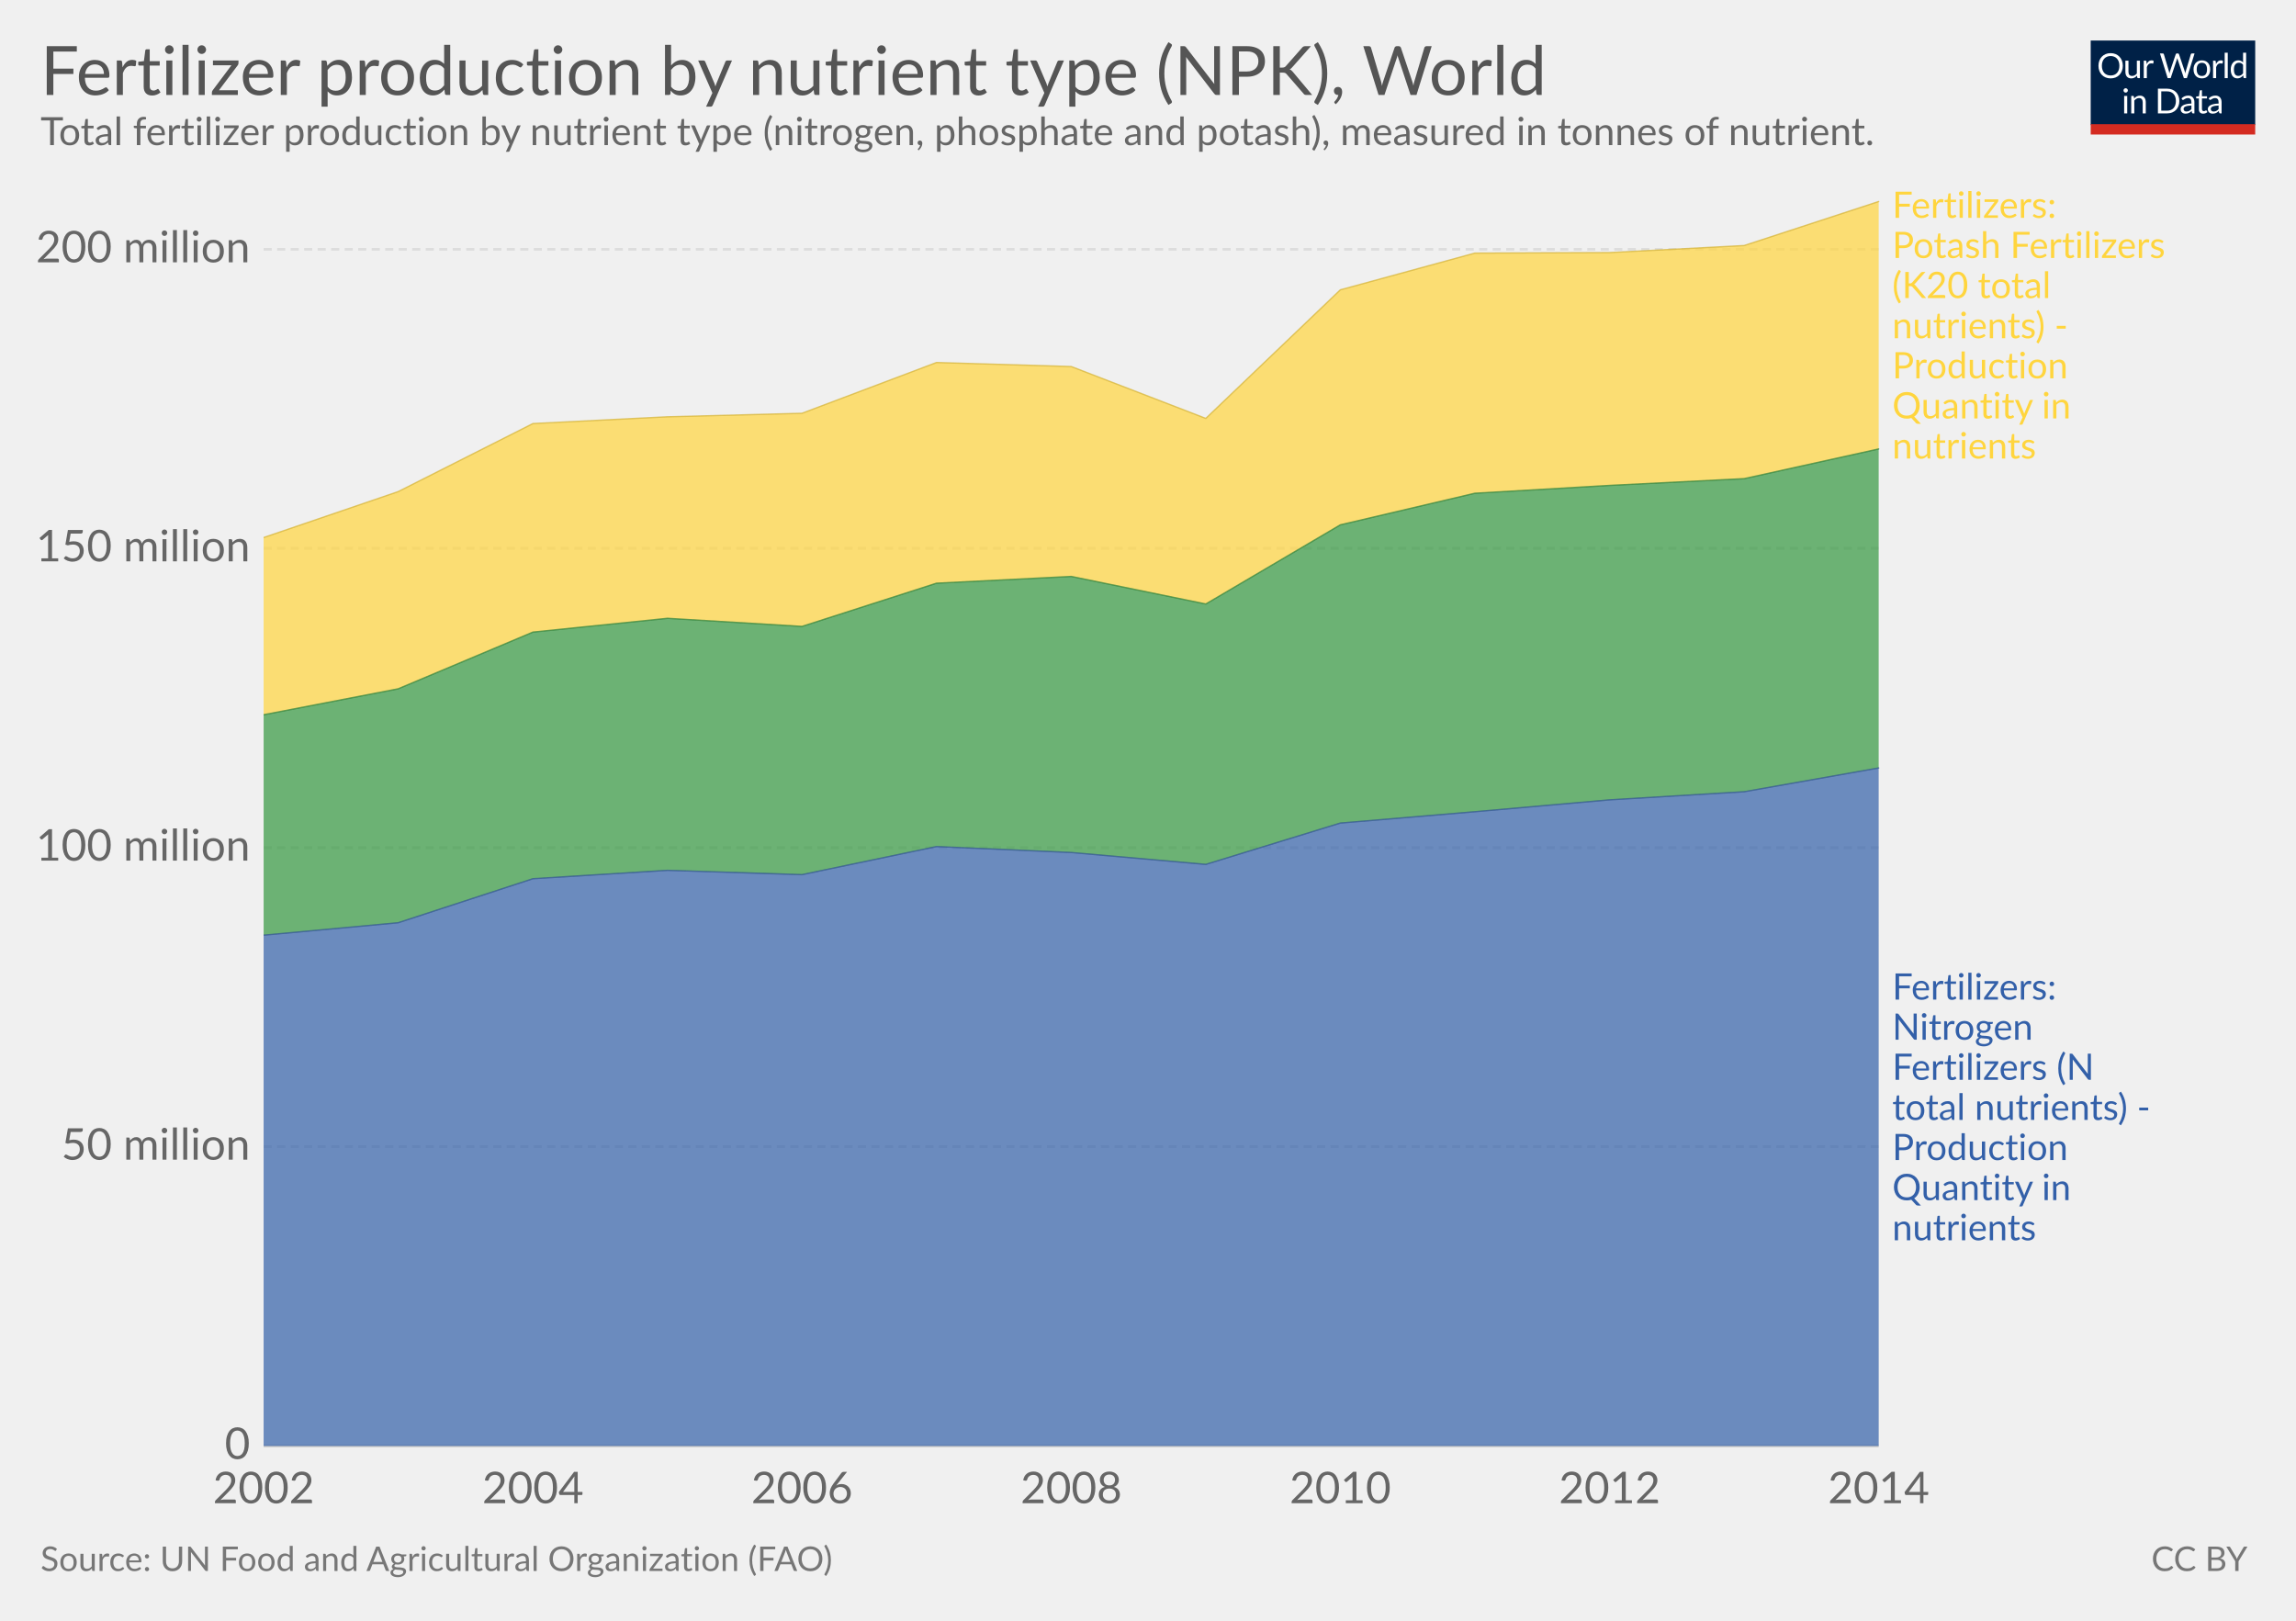
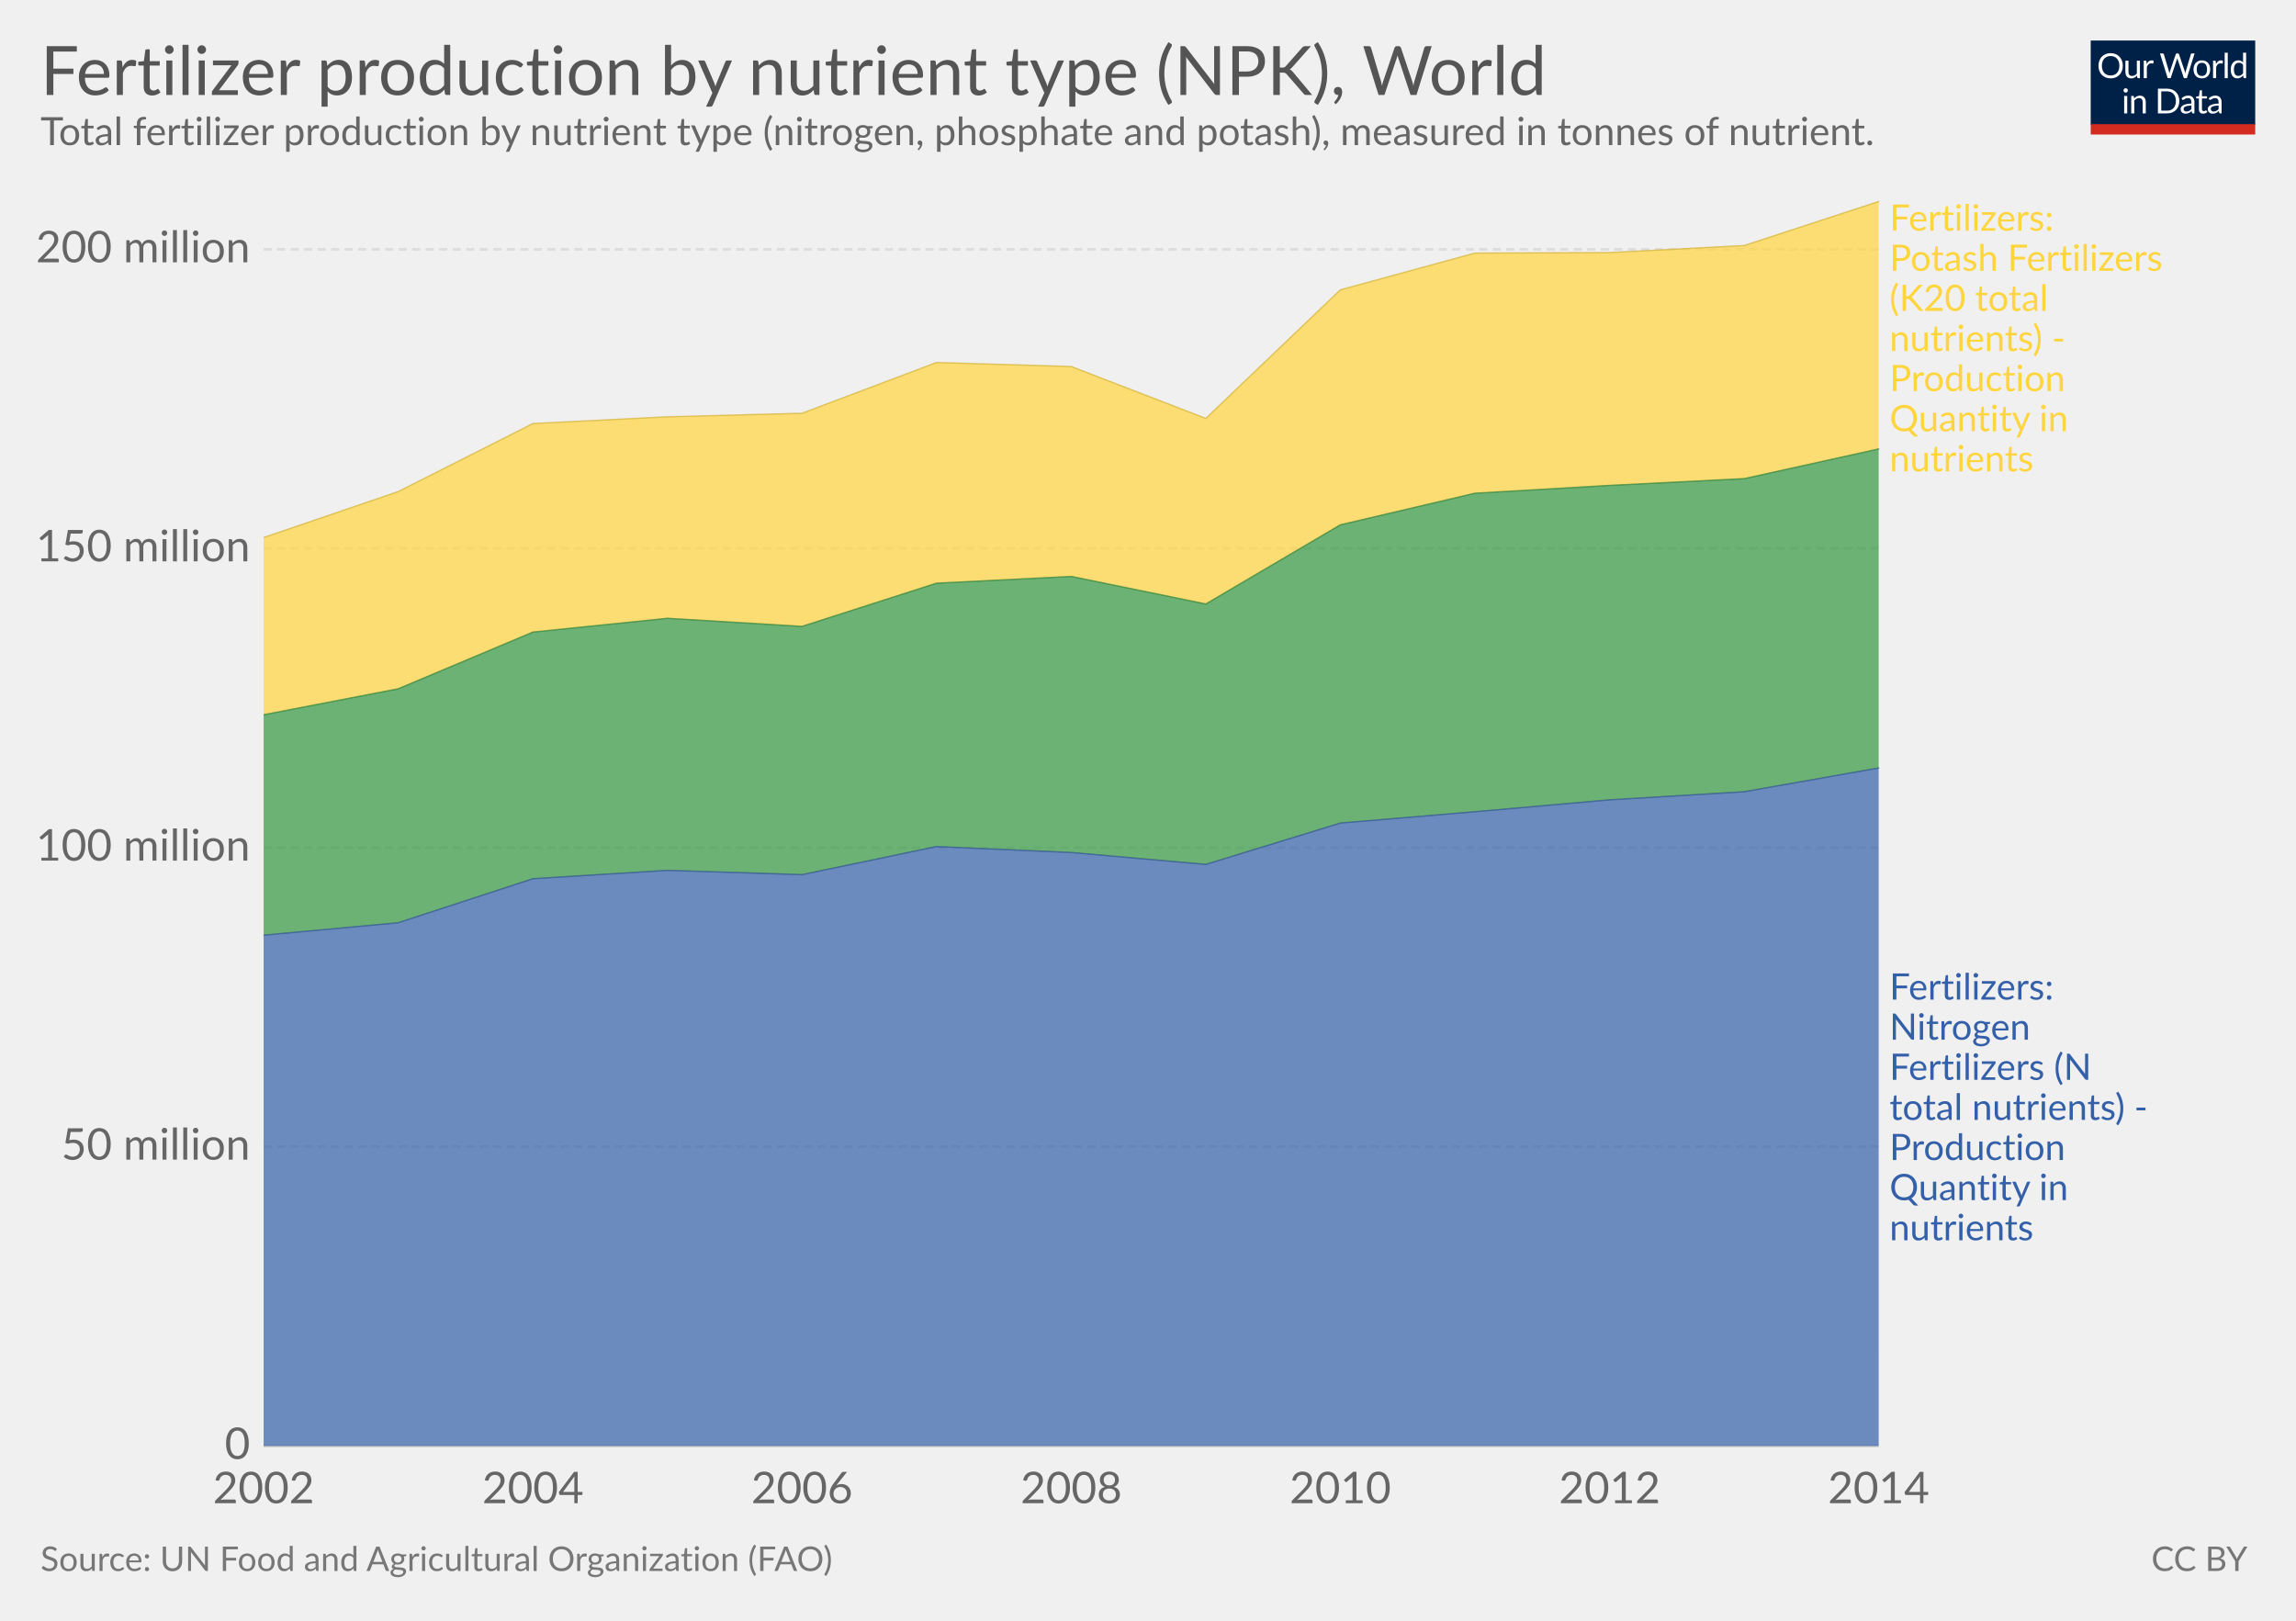
<svg xmlns="http://www.w3.org/2000/svg" version="1.1" style="font-family:Lato, 'Helvetica Neue', Helvetica, Arial, sans-serif;font-size:18px;background-color:white;text-rendering:optimizeLegibility;-webkit-font-smoothing:antialiased" width="850" height="600">
  <g class="HeaderView">
    <g transform="translate(774, 15) scale(0.29)">
      <svg width="210" height="120" viewBox="0 0 210 120" fill="none">
        <g clip-path="url(#clip0)">
          <path d="M0 0H210V107.89H0V0Z" fill="#002147" />
          <path d="M40.979 32.248C40.979 34.609 40.605 36.78 39.857 38.76C39.109 40.725 38.053 42.419 36.689 43.842C35.325 45.265 33.682 46.372 31.761 47.164C29.854 47.941 27.742 48.33 25.425 48.33C23.107 48.33 20.995 47.941 19.089 47.164C17.182 46.372 15.547 45.265 14.183 43.842C12.819 42.419 11.763 40.725 11.015 38.76C10.267 36.78 9.893 34.609 9.893 32.248C9.893 29.887 10.267 27.723 11.015 25.758C11.763 23.778 12.819 22.077 14.183 20.654C15.547 19.217 17.182 18.102 19.089 17.31C20.995 16.518 23.107 16.122 25.425 16.122C27.742 16.122 29.854 16.518 31.761 17.31C33.682 18.102 35.325 19.217 36.689 20.654C38.053 22.077 39.109 23.778 39.857 25.758C40.605 27.723 40.979 29.887 40.979 32.248ZM36.601 32.248C36.601 30.312 36.337 28.574 35.809 27.034C35.281 25.494 34.533 24.196 33.565 23.14C32.597 22.069 31.423 21.248 30.045 20.676C28.666 20.104 27.126 19.818 25.425 19.818C23.738 19.818 22.205 20.104 20.827 20.676C19.448 21.248 18.267 22.069 17.285 23.14C16.317 24.196 15.569 25.494 15.041 27.034C14.513 28.574 14.249 30.312 14.249 32.248C14.249 34.184 14.513 35.922 15.041 37.462C15.569 38.987 16.317 40.285 17.285 41.356C18.267 42.412 19.448 43.226 20.827 43.798C22.205 44.355 23.738 44.634 25.425 44.634C27.126 44.634 28.666 44.355 30.045 43.798C31.423 43.226 32.597 42.412 33.565 41.356C34.533 40.285 35.281 38.987 35.809 37.462C36.337 35.922 36.601 34.184 36.601 32.248ZM62.823 25.714V48H60.491C59.934 48 59.582 47.729 59.435 47.186L59.127 44.788C58.159 45.859 57.074 46.724 55.871 47.384C54.669 48.029 53.29 48.352 51.735 48.352C50.518 48.352 49.44 48.154 48.501 47.758C47.577 47.347 46.8 46.775 46.169 46.042C45.539 45.309 45.062 44.421 44.739 43.38C44.431 42.339 44.277 41.187 44.277 39.926V25.714H48.193V39.926C48.193 41.613 48.575 42.918 49.337 43.842C50.115 44.766 51.295 45.228 52.879 45.228C54.038 45.228 55.116 44.957 56.113 44.414C57.125 43.857 58.057 43.094 58.907 42.126V25.714H62.823ZM71.43 30.18C72.135 28.655 73 27.467 74.027 26.616C75.053 25.751 76.307 25.318 77.789 25.318C78.258 25.318 78.705 25.369 79.131 25.472C79.571 25.575 79.959 25.736 80.297 25.956L80.011 28.882C79.923 29.249 79.703 29.432 79.351 29.432C79.145 29.432 78.845 29.388 78.449 29.3C78.053 29.212 77.605 29.168 77.107 29.168C76.403 29.168 75.772 29.271 75.215 29.476C74.672 29.681 74.181 29.989 73.741 30.4C73.315 30.796 72.927 31.295 72.575 31.896C72.237 32.483 71.929 33.157 71.651 33.92V48H67.713V25.714H69.957C70.382 25.714 70.675 25.795 70.837 25.956C70.998 26.117 71.108 26.396 71.167 26.792L71.43 30.18ZM132.589 16.474L122.755 48H118.927L110.941 23.954C110.867 23.719 110.794 23.47 110.721 23.206C110.662 22.942 110.596 22.663 110.523 22.37C110.449 22.663 110.376 22.942 110.303 23.206C110.23 23.47 110.156 23.719 110.083 23.954L102.053 48H98.225L88.391 16.474H91.933C92.314 16.474 92.629 16.569 92.879 16.76C93.143 16.951 93.311 17.193 93.385 17.486L99.897 39.398C99.999 39.794 100.095 40.219 100.183 40.674C100.285 41.129 100.381 41.613 100.469 42.126C100.571 41.613 100.674 41.129 100.777 40.674C100.894 40.205 101.019 39.779 101.151 39.398L108.565 17.486C108.653 17.237 108.821 17.009 109.071 16.804C109.335 16.584 109.65 16.474 110.017 16.474H111.249C111.63 16.474 111.938 16.569 112.173 16.76C112.407 16.951 112.583 17.193 112.701 17.486L120.093 39.398C120.225 39.779 120.342 40.19 120.445 40.63C120.562 41.07 120.672 41.532 120.775 42.016C120.848 41.532 120.929 41.07 121.017 40.63C121.105 40.19 121.2 39.779 121.303 39.398L127.837 17.486C127.91 17.222 128.072 16.987 128.321 16.782C128.585 16.577 128.9 16.474 129.267 16.474H132.589ZM141.94 25.362C143.568 25.362 145.034 25.633 146.34 26.176C147.645 26.719 148.76 27.489 149.684 28.486C150.608 29.483 151.312 30.693 151.796 32.116C152.294 33.524 152.544 35.101 152.544 36.846C152.544 38.606 152.294 40.19 151.796 41.598C151.312 43.006 150.608 44.209 149.684 45.206C148.76 46.203 147.645 46.973 146.34 47.516C145.034 48.044 143.568 48.308 141.94 48.308C140.297 48.308 138.816 48.044 137.496 47.516C136.19 46.973 135.076 46.203 134.152 45.206C133.228 44.209 132.516 43.006 132.018 41.598C131.534 40.19 131.292 38.606 131.292 36.846C131.292 35.101 131.534 33.524 132.018 32.116C132.516 30.693 133.228 29.483 134.152 28.486C135.076 27.489 136.19 26.719 137.496 26.176C138.816 25.633 140.297 25.362 141.94 25.362ZM141.94 45.25C144.14 45.25 145.782 44.517 146.868 43.05C147.953 41.569 148.496 39.508 148.496 36.868C148.496 34.213 147.953 32.145 146.868 30.664C145.782 29.183 144.14 28.442 141.94 28.442C140.825 28.442 139.85 28.633 139.014 29.014C138.192 29.395 137.503 29.945 136.946 30.664C136.403 31.383 135.992 32.27 135.714 33.326C135.45 34.367 135.318 35.548 135.318 36.868C135.318 39.508 135.86 41.569 136.946 43.05C138.046 44.517 139.71 45.25 141.94 45.25ZM159.908 30.18C160.612 28.655 161.478 27.467 162.504 26.616C163.531 25.751 164.785 25.318 166.266 25.318C166.736 25.318 167.183 25.369 167.608 25.472C168.048 25.575 168.437 25.736 168.774 25.956L168.488 28.882C168.4 29.249 168.18 29.432 167.828 29.432C167.623 29.432 167.322 29.388 166.926 29.3C166.53 29.212 166.083 29.168 165.584 29.168C164.88 29.168 164.25 29.271 163.692 29.476C163.15 29.681 162.658 29.989 162.218 30.4C161.793 30.796 161.404 31.295 161.052 31.896C160.715 32.483 160.407 33.157 160.128 33.92V48H156.19V25.714H158.434C158.86 25.714 159.153 25.795 159.314 25.956C159.476 26.117 159.586 26.396 159.644 26.792L159.908 30.18ZM174.946 15.594V48H171.03V15.594H174.946ZM194.496 31.016C193.763 30.033 192.971 29.351 192.12 28.97C191.269 28.574 190.316 28.376 189.26 28.376C187.192 28.376 185.601 29.117 184.486 30.598C183.371 32.079 182.814 34.191 182.814 36.934C182.814 38.386 182.939 39.633 183.188 40.674C183.437 41.701 183.804 42.551 184.288 43.226C184.772 43.886 185.366 44.37 186.07 44.678C186.774 44.986 187.573 45.14 188.468 45.14C189.759 45.14 190.881 44.847 191.834 44.26C192.802 43.673 193.689 42.845 194.496 41.774V31.016ZM198.412 15.594V48H196.08C195.523 48 195.171 47.729 195.024 47.186L194.672 44.48C193.719 45.624 192.633 46.548 191.416 47.252C190.199 47.956 188.791 48.308 187.192 48.308C185.916 48.308 184.757 48.066 183.716 47.582C182.675 47.083 181.787 46.357 181.054 45.404C180.321 44.451 179.756 43.263 179.36 41.84C178.964 40.417 178.766 38.782 178.766 36.934C178.766 35.291 178.986 33.766 179.426 32.358C179.866 30.935 180.497 29.703 181.318 28.662C182.139 27.621 183.144 26.807 184.332 26.22C185.535 25.619 186.884 25.318 188.38 25.318C189.744 25.318 190.91 25.553 191.878 26.022C192.861 26.477 193.733 27.115 194.496 27.936V15.594H198.412ZM46.614 70.714V93H42.698V70.714H46.614ZM47.45 63.718C47.45 64.099 47.369 64.459 47.208 64.796C47.061 65.119 46.856 65.412 46.592 65.676C46.343 65.925 46.042 66.123 45.69 66.27C45.352 66.417 44.993 66.49 44.612 66.49C44.23 66.49 43.871 66.417 43.534 66.27C43.211 66.123 42.925 65.925 42.676 65.676C42.426 65.412 42.228 65.119 42.082 64.796C41.935 64.459 41.862 64.099 41.862 63.718C41.862 63.337 41.935 62.977 42.082 62.64C42.228 62.288 42.426 61.987 42.676 61.738C42.925 61.474 43.211 61.269 43.534 61.122C43.871 60.975 44.23 60.902 44.612 60.902C44.993 60.902 45.352 60.975 45.69 61.122C46.042 61.269 46.343 61.474 46.592 61.738C46.856 61.987 47.061 62.288 47.208 62.64C47.369 62.977 47.45 63.337 47.45 63.718ZM55.424 73.948C55.908 73.405 56.422 72.914 56.964 72.474C57.507 72.034 58.079 71.66 58.68 71.352C59.296 71.029 59.941 70.787 60.616 70.626C61.306 70.45 62.046 70.362 62.838 70.362C64.055 70.362 65.126 70.567 66.05 70.978C66.989 71.374 67.766 71.946 68.382 72.694C69.013 73.427 69.49 74.315 69.812 75.356C70.135 76.397 70.296 77.549 70.296 78.81V93H66.358V78.81C66.358 77.123 65.969 75.818 65.192 74.894C64.43 73.955 63.264 73.486 61.694 73.486C60.535 73.486 59.45 73.765 58.438 74.322C57.441 74.879 56.517 75.635 55.666 76.588V93H51.728V70.714H54.082C54.639 70.714 54.984 70.985 55.116 71.528L55.424 73.948ZM113.129 77.248C113.129 79.609 112.755 81.758 112.007 83.694C111.259 85.63 110.203 87.287 108.839 88.666C107.475 90.045 105.832 91.115 103.911 91.878C102.004 92.626 99.892 93 97.575 93H85.805V61.474H97.575C99.892 61.474 102.004 61.855 103.911 62.618C105.832 63.366 107.475 64.437 108.839 65.83C110.203 67.209 111.259 68.866 112.007 70.802C112.755 72.738 113.129 74.887 113.129 77.248ZM108.751 77.248C108.751 75.312 108.487 73.581 107.959 72.056C107.431 70.531 106.683 69.24 105.715 68.184C104.747 67.128 103.574 66.321 102.195 65.764C100.816 65.207 99.276 64.928 97.575 64.928H90.073V89.546H97.575C99.276 89.546 100.816 89.267 102.195 88.71C103.574 88.153 104.747 87.353 105.715 86.312C106.683 85.256 107.431 83.965 107.959 82.44C108.487 80.915 108.751 79.184 108.751 77.248ZM128.553 82.968C126.749 83.027 125.209 83.173 123.933 83.408C122.672 83.628 121.638 83.921 120.831 84.288C120.039 84.655 119.46 85.087 119.093 85.586C118.741 86.085 118.565 86.642 118.565 87.258C118.565 87.845 118.661 88.351 118.851 88.776C119.042 89.201 119.299 89.553 119.621 89.832C119.959 90.096 120.347 90.294 120.787 90.426C121.242 90.543 121.726 90.602 122.239 90.602C122.929 90.602 123.559 90.536 124.131 90.404C124.703 90.257 125.239 90.052 125.737 89.788C126.251 89.524 126.735 89.209 127.189 88.842C127.659 88.475 128.113 88.057 128.553 87.588V82.968ZM115.903 73.86C117.135 72.672 118.463 71.785 119.885 71.198C121.308 70.611 122.885 70.318 124.615 70.318C125.862 70.318 126.969 70.523 127.937 70.934C128.905 71.345 129.719 71.917 130.379 72.65C131.039 73.383 131.538 74.271 131.875 75.312C132.213 76.353 132.381 77.497 132.381 78.744V93H130.643C130.262 93 129.969 92.941 129.763 92.824C129.558 92.692 129.397 92.443 129.279 92.076L128.839 89.964C128.253 90.507 127.681 90.991 127.123 91.416C126.566 91.827 125.979 92.179 125.363 92.472C124.747 92.751 124.087 92.963 123.383 93.11C122.694 93.271 121.924 93.352 121.073 93.352C120.208 93.352 119.394 93.235 118.631 93C117.869 92.751 117.201 92.384 116.629 91.9C116.072 91.416 115.625 90.807 115.287 90.074C114.965 89.326 114.803 88.446 114.803 87.434C114.803 86.554 115.045 85.711 115.529 84.904C116.013 84.083 116.798 83.357 117.883 82.726C118.969 82.095 120.384 81.582 122.129 81.186C123.875 80.775 126.016 80.541 128.553 80.482V78.744C128.553 77.013 128.179 75.708 127.431 74.828C126.683 73.933 125.591 73.486 124.153 73.486C123.185 73.486 122.371 73.611 121.711 73.86C121.066 74.095 120.501 74.366 120.017 74.674C119.548 74.967 119.137 75.239 118.785 75.488C118.448 75.723 118.111 75.84 117.773 75.84C117.509 75.84 117.282 75.774 117.091 75.642C116.901 75.495 116.739 75.319 116.607 75.114L115.903 73.86ZM143.568 93.352C141.808 93.352 140.451 92.861 139.498 91.878C138.559 90.895 138.09 89.48 138.09 87.632V73.992H135.406C135.171 73.992 134.973 73.926 134.812 73.794C134.65 73.647 134.57 73.427 134.57 73.134V71.572L138.222 71.11L139.124 64.224C139.168 64.004 139.263 63.828 139.41 63.696C139.571 63.549 139.776 63.476 140.026 63.476H142.006V71.154H148.452V73.992H142.006V87.368C142.006 88.307 142.233 89.003 142.688 89.458C143.142 89.913 143.729 90.14 144.448 90.14C144.858 90.14 145.21 90.089 145.504 89.986C145.812 89.869 146.076 89.744 146.296 89.612C146.516 89.48 146.699 89.363 146.846 89.26C147.007 89.143 147.146 89.084 147.264 89.084C147.469 89.084 147.652 89.209 147.814 89.458L148.958 91.328C148.283 91.959 147.469 92.457 146.516 92.824C145.562 93.176 144.58 93.352 143.568 93.352ZM163.253 82.968C161.449 83.027 159.909 83.173 158.633 83.408C157.372 83.628 156.338 83.921 155.531 84.288C154.739 84.655 154.16 85.087 153.793 85.586C153.441 86.085 153.265 86.642 153.265 87.258C153.265 87.845 153.36 88.351 153.551 88.776C153.742 89.201 153.998 89.553 154.321 89.832C154.658 90.096 155.047 90.294 155.487 90.426C155.942 90.543 156.426 90.602 156.939 90.602C157.628 90.602 158.259 90.536 158.831 90.404C159.403 90.257 159.938 90.052 160.437 89.788C160.95 89.524 161.434 89.209 161.889 88.842C162.358 88.475 162.813 88.057 163.253 87.588V82.968ZM150.603 73.86C151.835 72.672 153.162 71.785 154.585 71.198C156.008 70.611 157.584 70.318 159.315 70.318C160.562 70.318 161.669 70.523 162.637 70.934C163.605 71.345 164.419 71.917 165.079 72.65C165.739 73.383 166.238 74.271 166.575 75.312C166.912 76.353 167.081 77.497 167.081 78.744V93H165.343C164.962 93 164.668 92.941 164.463 92.824C164.258 92.692 164.096 92.443 163.979 92.076L163.539 89.964C162.952 90.507 162.38 90.991 161.823 91.416C161.266 91.827 160.679 92.179 160.063 92.472C159.447 92.751 158.787 92.963 158.083 93.11C157.394 93.271 156.624 93.352 155.773 93.352C154.908 93.352 154.094 93.235 153.331 93C152.568 92.751 151.901 92.384 151.329 91.9C150.772 91.416 150.324 90.807 149.987 90.074C149.664 89.326 149.503 88.446 149.503 87.434C149.503 86.554 149.745 85.711 150.229 84.904C150.713 84.083 151.498 83.357 152.583 82.726C153.668 82.095 155.084 81.582 156.829 81.186C158.574 80.775 160.716 80.541 163.253 80.482V78.744C163.253 77.013 162.879 75.708 162.131 74.828C161.383 73.933 160.29 73.486 158.853 73.486C157.885 73.486 157.071 73.611 156.411 73.86C155.766 74.095 155.201 74.366 154.717 74.674C154.248 74.967 153.837 75.239 153.485 75.488C153.148 75.723 152.81 75.84 152.473 75.84C152.209 75.84 151.982 75.774 151.791 75.642C151.6 75.495 151.439 75.319 151.307 75.114L150.603 73.86Z" fill="white" />
          <rect y="106.789" width="210" height="13.211" fill="#D42B21" />
        </g>
        <defs>
          <clipPath id="clip0">
            <rect width="210" height="120" fill="white" />
          </clipPath>
        </defs>
      </svg>
    </g>
    <a href="https://ourworldindata.org/grapher/fertilizer-production-by-nutrient-type-npk" target="_blank">
      <text font-size="25.20" x="15.0" y="35.2" fill="#555">
        <tspan x="15" y="35.16">Fertilizer production by nutrient type (NPK), World</tspan>
      </text>
    </a>
    <text font-size="14.40" x="15.0" y="53.7" fill="#666">
      <tspan x="15" y="53.72">Total fertilizer production by nutrient type (nitrogen, phosphate and potash), measured in tonnes of nutrient.</tspan>
    </text>
  </g>
  <g class="StackedArea">
    <defs>
-       <clipPath id="boundsClip-1535">
+       <clipPath id="boundsClip-9">
        <rect x="97.598" y="0" width="820" height="963.8" />
      </clipPath>
    </defs>
    <g class="AxisBoxView">
      <g class="HorizontalAxis">
        <text x="97.6" y="556.5" fill="#666" text-anchor="middle" font-size="16.2">2002</text>
        <text x="197.3" y="556.5" fill="#666" text-anchor="middle" font-size="16.2">2004</text>
        <text x="296.9" y="556.5" fill="#666" text-anchor="middle" font-size="16.2">2006</text>
        <text x="396.6" y="556.5" fill="#666" text-anchor="middle" font-size="16.2">2008</text>
        <text x="496.2" y="556.5" fill="#666" text-anchor="middle" font-size="16.2">2010</text>
        <text x="595.9" y="556.5" fill="#666" text-anchor="middle" font-size="16.2">2012</text>
        <text x="695.5" y="556.5" fill="#666" text-anchor="middle" font-size="16.2">2014</text>
      </g>
      <g class="VerticalAxis">
        <text x="92.60" y="535.3" fill="#666" dominant-baseline="middle" text-anchor="end" font-size="16.2">0</text>
        <text x="92.60" y="424.5" fill="#666" dominant-baseline="middle" text-anchor="end" font-size="16.2">50 million</text>
        <text x="92.60" y="313.8" fill="#666" dominant-baseline="middle" text-anchor="end" font-size="16.2">100 million</text>
        <text x="92.60" y="203" fill="#666" dominant-baseline="middle" text-anchor="end" font-size="16.2">150 million</text>
        <text x="92.60" y="92.3" fill="#666" dominant-baseline="middle" text-anchor="end" font-size="16.2">200 million</text>
      </g>
      <g class="AxisGridLines">
        <line x1="97.60" y1="535.3" x2="695.51" y2="535.3" stroke="#ccc" />
        <line x1="97.60" y1="424.5" x2="695.51" y2="424.5" stroke="#ddd" stroke-dasharray="3,2" />
        <line x1="97.60" y1="313.8" x2="695.51" y2="313.8" stroke="#ddd" stroke-dasharray="3,2" />
        <line x1="97.60" y1="203" x2="695.51" y2="203" stroke="#ddd" stroke-dasharray="3,2" />
        <line x1="97.60" y1="92.3" x2="695.51" y2="92.3" stroke="#ddd" stroke-dasharray="3,2" />
      </g>
    </g>
-     <g clip-path="url(#boundsClip-1535)">
-       <g class="HeightedLegend">
+     <g clip-path="url(#boundsClip-9)">
+       <g class="HeightedLegend" style="cursor:default">
        <g class="legendMark">
-           <rect x="695.51" y="69.85" width="139.49" height="101.1" fill="#fff" opacity="0" />
-           <text font-size="13.50" x="700.5" y="80.7" fill="#ffd53e">
-             <tspan x="700.51" y="80.65">Fertilizers:</tspan>
-             <tspan x="700.51" y="95.5">Potash Fertilizers</tspan>
-             <tspan x="700.51" y="110.35">(K20 total</tspan>
-             <tspan x="700.51" y="125.2">nutrients) -</tspan>
-             <tspan x="700.51" y="140.05">Production</tspan>
-             <tspan x="700.51" y="154.9">Quantity in</tspan>
-             <tspan x="700.51" y="169.75">nutrients</tspan>
+           <rect x="695.51" y="74.6" width="139.49" height="101.1" fill="#fff" opacity="0" />
+           <text font-size="13.50" x="699.5" y="85.4" fill="#ffd53e">
+             <tspan x="699.51" y="85.4">Fertilizers:</tspan>
+             <tspan x="699.51" y="100.25">Potash Fertilizers</tspan>
+             <tspan x="699.51" y="115.1">(K20 total</tspan>
+             <tspan x="699.51" y="129.95">nutrients) -</tspan>
+             <tspan x="699.51" y="144.8">Production</tspan>
+             <tspan x="699.51" y="159.65">Quantity in</tspan>
+             <tspan x="699.51" y="174.5">nutrients</tspan>
          </text>
        </g>
        <g class="legendMark">
          <rect x="695.51" y="225.85" width="35" height="-1.1" fill="#fff" opacity="0" />
        </g>
        <g class="legendMark">
          <rect x="695.51" y="359.25" width="129.095" height="101.1" fill="#fff" opacity="0" />
-           <text font-size="13.50" x="700.5" y="370.1" fill="#3360a9">
-             <tspan x="700.51" y="370.05">Fertilizers:</tspan>
-             <tspan x="700.51" y="384.9">Nitrogen</tspan>
-             <tspan x="700.51" y="399.75">Fertilizers (N</tspan>
-             <tspan x="700.51" y="414.6">total nutrients) -</tspan>
-             <tspan x="700.51" y="429.45">Production</tspan>
-             <tspan x="700.51" y="444.3">Quantity in</tspan>
-             <tspan x="700.51" y="459.15">nutrients</tspan>
+           <text font-size="13.50" x="699.5" y="370.1" fill="#3360a9">
+             <tspan x="699.51" y="370.05">Fertilizers:</tspan>
+             <tspan x="699.51" y="384.9">Nitrogen</tspan>
+             <tspan x="699.51" y="399.75">Fertilizers (N</tspan>
+             <tspan x="699.51" y="414.6">total nutrients) -</tspan>
+             <tspan x="699.51" y="429.45">Production</tspan>
+             <tspan x="699.51" y="444.3">Quantity in</tspan>
+             <tspan x="699.51" y="459.15">nutrients</tspan>
          </text>
        </g>
      </g>
      <g class="Areas">
        <rect x="97.598" y="74.6" width="597.912" height="460.7" opacity="0" fill="rgba(255,255,255,0)" />
        <path class="World_2-area" stroke-linecap="round" d="M97.6 346.2L147.4 341.6L197.3 325.3L247.1 322.2L296.9 323.8L346.7 313.4L396.6 315.6L446.4 320L496.2 304.7L546 300.5L595.9 296.1L645.7 293.1L695.5 284.3L695.51 535.3L97.598 535.3" fill="#3360a9" fill-opacity="0.7" />
        <path class="World_1-area" stroke-linecap="round" d="M97.6 264.6L147.4 255L197.3 234L247.1 228.9L296.9 231.9L346.7 215.9L396.6 213.4L446.4 223.6L496.2 194.3L546 182.6L595.9 179.7L645.7 177.2L695.5 166.2L695.5 284.3L645.7 293.1L595.9 296.1L546 300.5L496.2 304.7L446.4 320L396.6 315.6L346.7 313.4L296.9 323.8L247.1 322.2L197.3 325.3L147.4 341.6L97.6 346.2" fill="#34983f" fill-opacity="0.7" />
        <path class="World_0-area" stroke-linecap="round" d="M97.6 199L147.4 182L197.3 156.8L247.1 154.3L296.9 153L346.7 134.2L396.6 135.7L446.4 154.9L496.2 107.3L546 93.7L595.9 93.5L645.7 90.9L695.5 74.6L695.5 166.2L645.7 177.2L595.9 179.7L546 182.6L496.2 194.3L446.4 223.6L396.6 213.4L346.7 215.9L296.9 231.9L247.1 228.9L197.3 234L147.4 255L97.6 264.6" fill="#ffd53e" fill-opacity="0.7" />
        <path class="World_2-border" stroke-linecap="round" d="M97.6 346.2L147.4 341.6L197.3 325.3L247.1 322.2L296.9 323.8L346.7 313.4L396.6 315.6L446.4 320L496.2 304.7L546 300.5L595.9 296.1L645.7 293.1L695.5 284.3" stroke="rgb(43, 80, 141)" stroke-opacity="0.7" stroke-width="0.5" fill="none" />
        <path class="World_1-border" stroke-linecap="round" d="M97.6 264.6L147.4 255L197.3 234L247.1 228.9L296.9 231.9L346.7 215.9L396.6 213.4L446.4 223.6L496.2 194.3L546 182.6L595.9 179.7L645.7 177.2L695.5 166.2" stroke="rgb(44, 127, 53)" stroke-opacity="0.7" stroke-width="0.5" fill="none" />
        <path class="World_0-border" stroke-linecap="round" d="M97.6 199L147.4 182L197.3 156.8L247.1 154.3L296.9 153L346.7 134.2L396.6 135.7L446.4 154.9L496.2 107.3L546 93.7L595.9 93.5L645.7 90.9L695.5 74.6" stroke="rgb(213, 178, 52)" stroke-opacity="0.7" stroke-width="0.5" fill="none" />
      </g>
    </g>
  </g>
  <g class="SourcesFooter" style="fill:#777">
    <g class="clickable" style="fill:#777">
      <text font-size="12.60" x="15.0" y="581.6">
        <tspan x="15" y="581.58">Source: UN Food and Agricultural Organization (FAO)</tspan>
      </text>
    </g>
    <text font-size="12.60" x="796.4" y="581.6">
      <tspan x="796.444" y="581.58">
        <a style="fill: #777;" class="cclogo" href="http://creativecommons.org/licenses/by/4.0/deed.en_US" target="_blank">CC BY</a>
      </tspan>
    </text>
  </g>
</svg>
